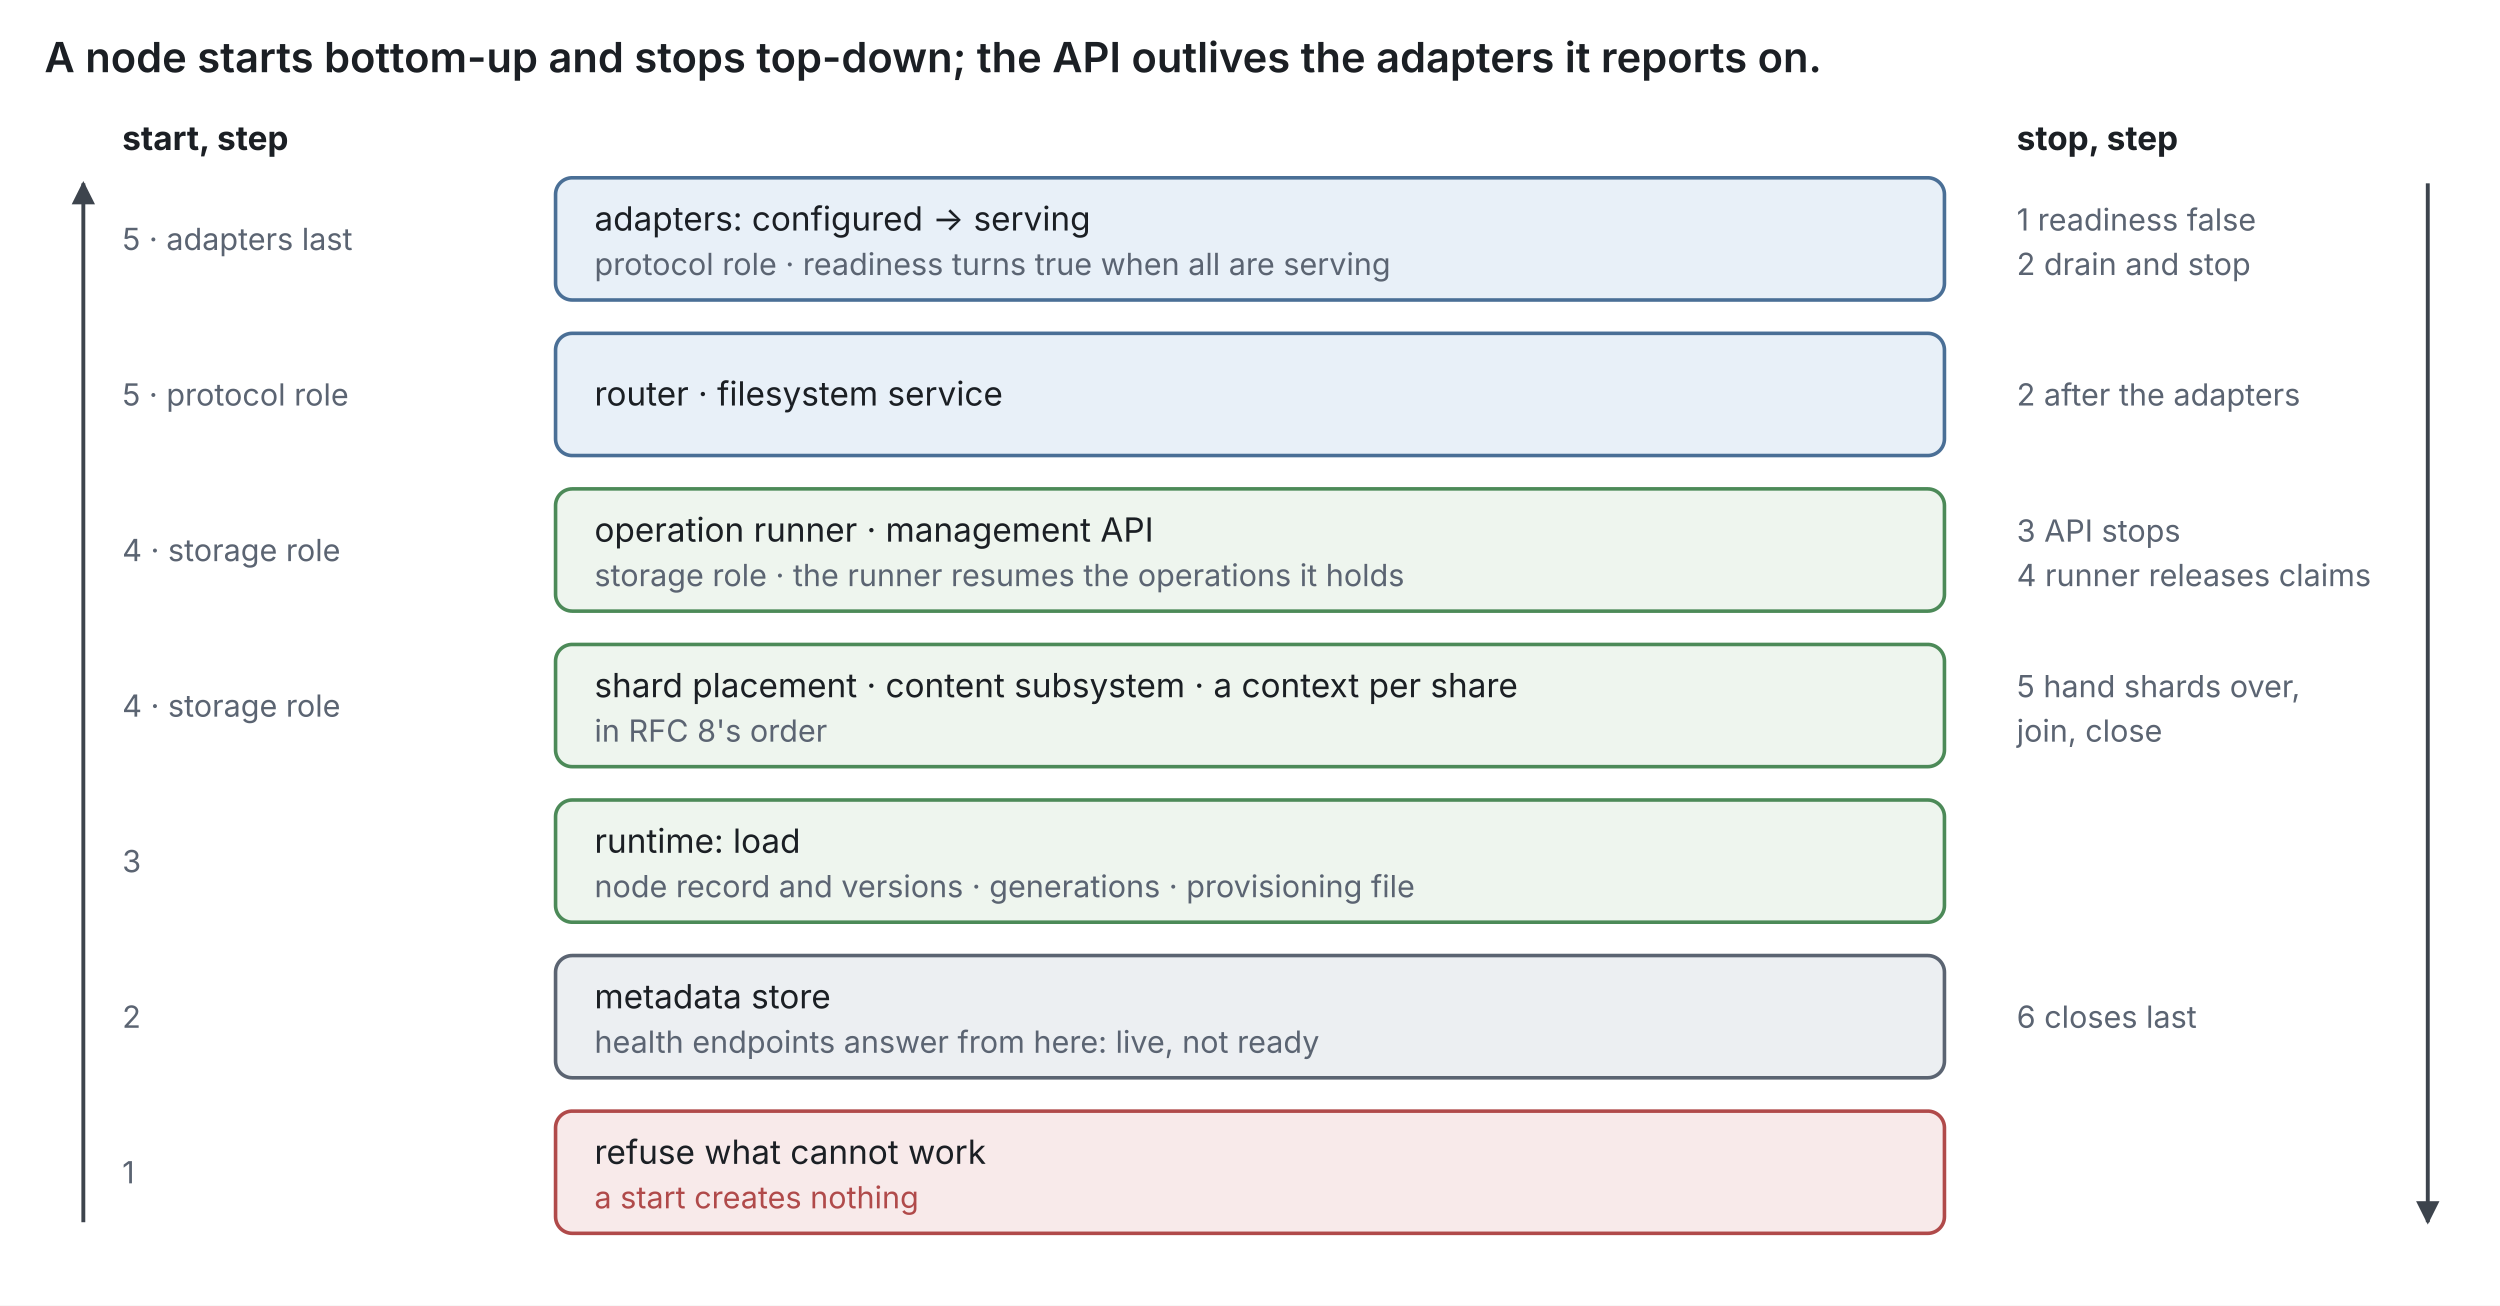
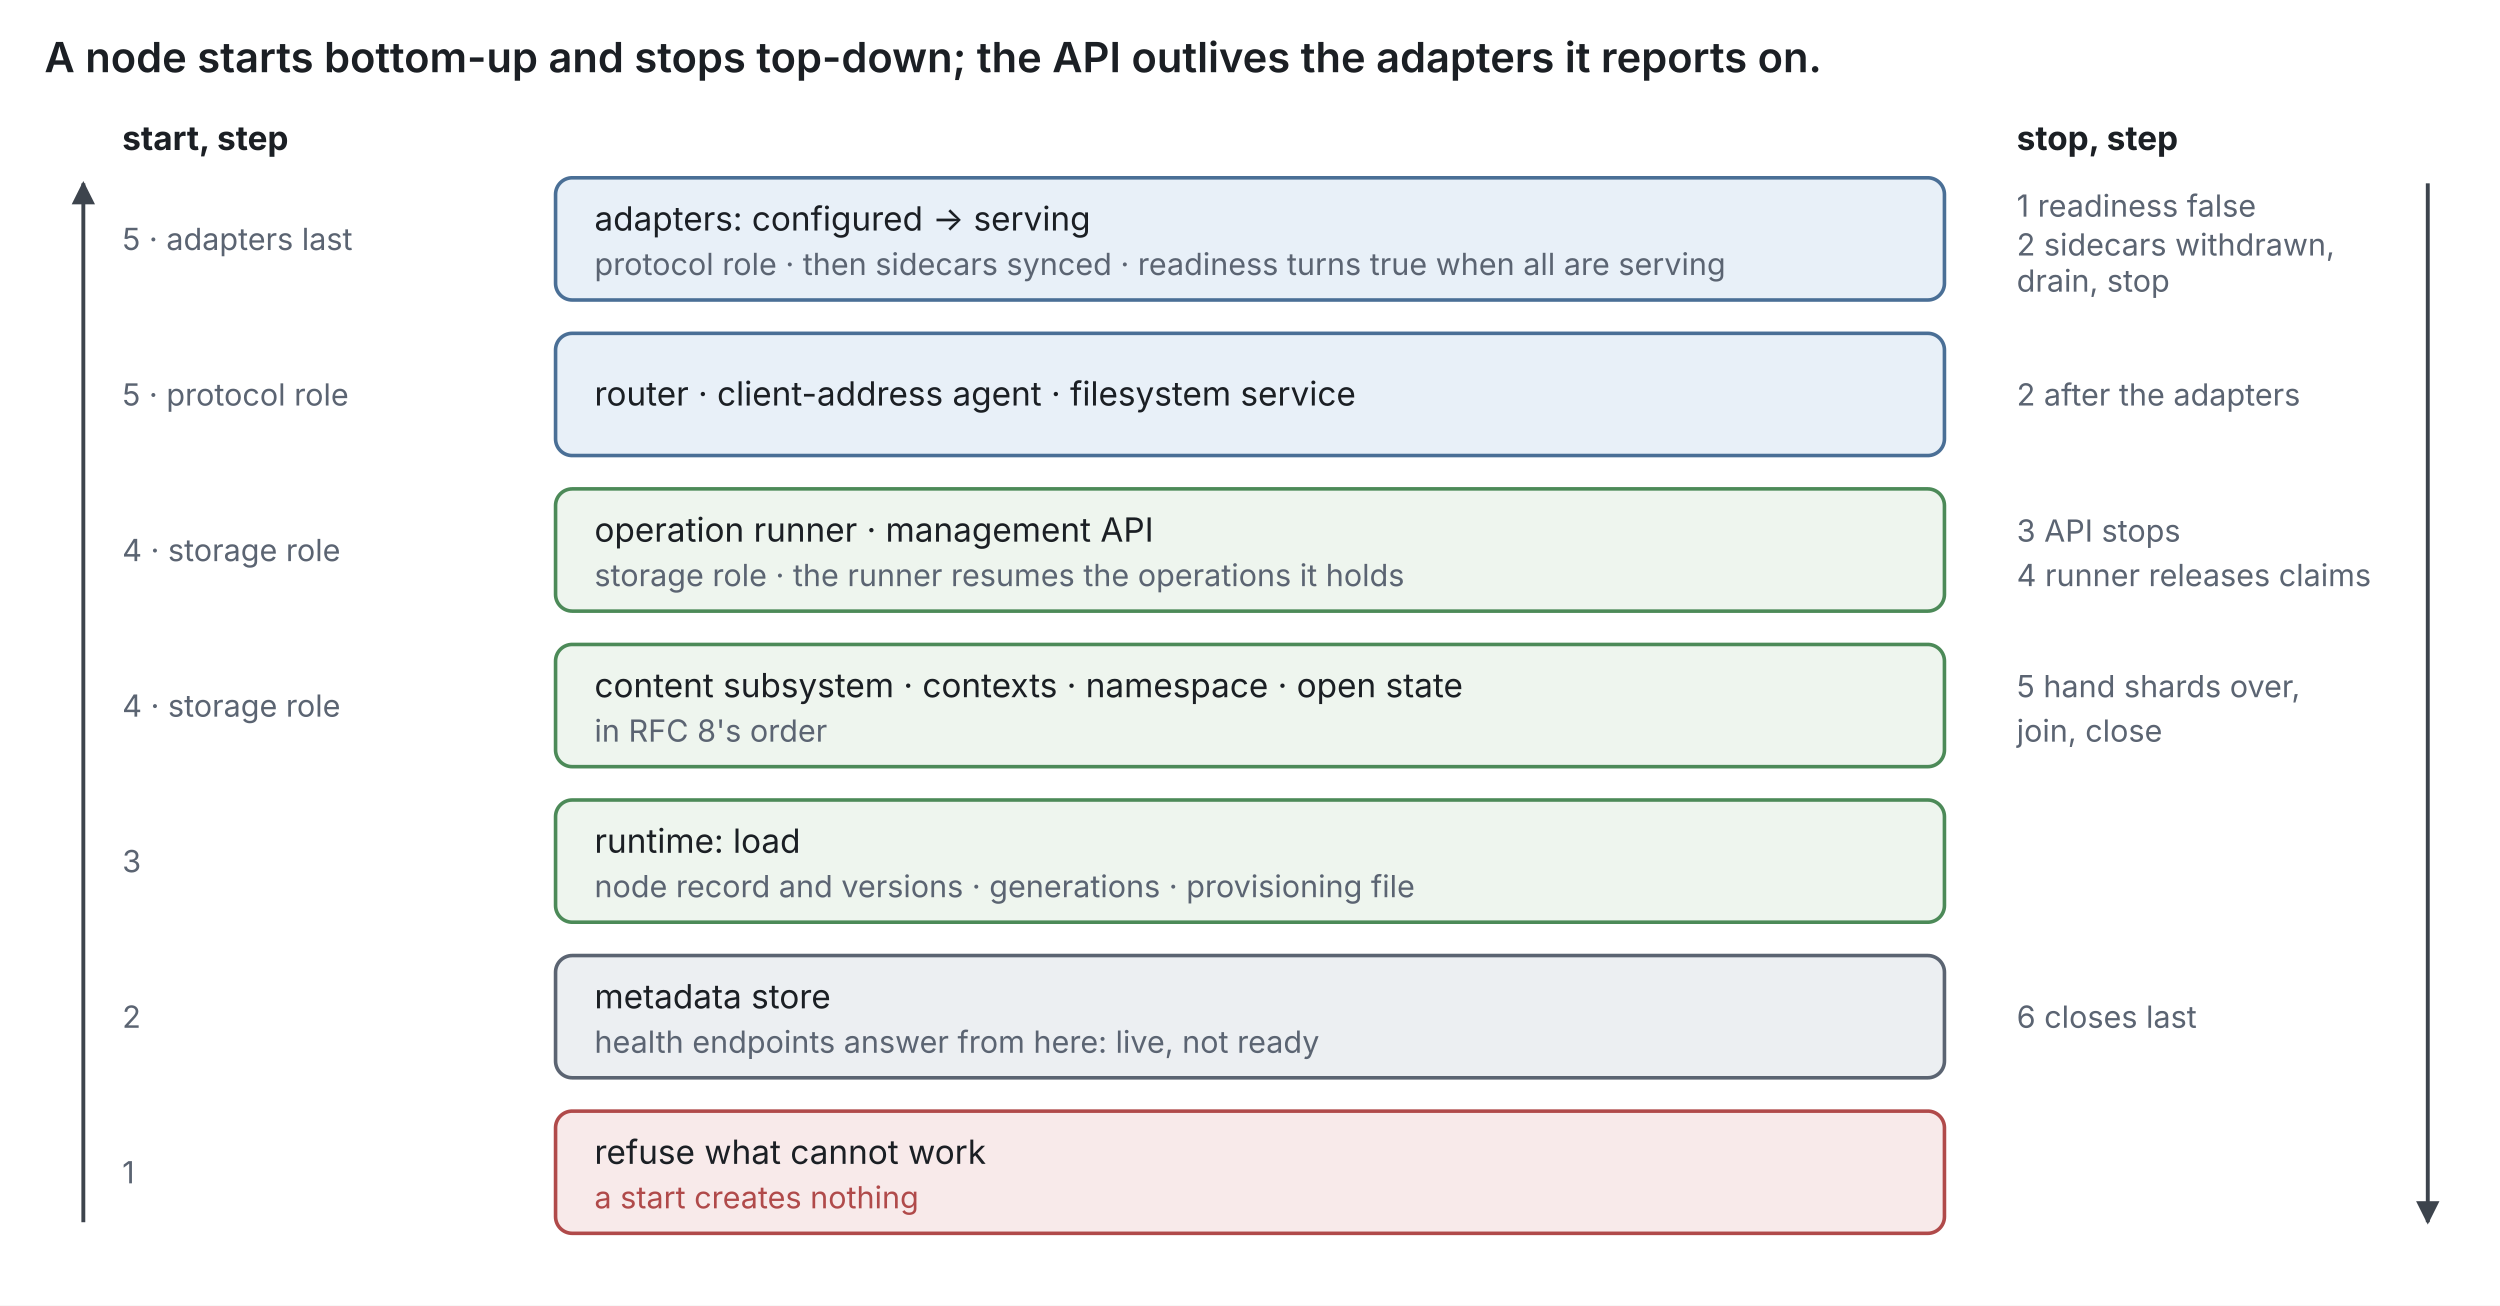
<svg xmlns="http://www.w3.org/2000/svg" viewBox="0 0 900 470" width="900" height="470" font-family="system-ui,-apple-system,Segoe UI,sans-serif">
  <defs>
    <marker id="a" viewBox="0 0 10 10" refX="9" refY="5" markerWidth="6" markerHeight="6" orient="auto-start-reverse">
      <path d="M0,0 L10,5 L0,10 z" fill="#3d444d" />
    </marker>
    <style>
      .t{font-size:15px;font-weight:600;fill:#1b1f24}.h{font-size:12px;font-weight:700;fill:#1b1f24}
      .l{font-size:12px;fill:#1b1f24}.s{font-size:11px;fill:#5b6472}.e{font-size:11px;fill:#b04a4a}
      .pr{fill:#e8f0f8;stroke:#4a6f96;stroke-width:1.3}
      .sv{fill:#eef5ee;stroke:#4c8a58;stroke-width:1.3}
      .st{fill:#eceff2;stroke:#5b6472;stroke-width:1.3}
      .bad{fill:#f8eaea;stroke:#b04a4a;stroke-width:1.3}
      .ln{stroke:#3d444d;stroke-width:1.4;fill:none;marker-end:url(#a)}
    </style>
  </defs>
  <rect width="900" height="470" fill="#ffffff" />
  <text x="16" y="26" class="t">A node starts bottom-up and stops top-down; the API outlives the adapters it reports on.</text>
  <text x="44" y="54" class="h">start, step</text>
  <text x="726" y="54" class="h">stop, step</text>
  <path d="M30,440 L30,66" class="ln" />
  <path d="M874,66 L874,440" class="ln" />
  <rect x="200" y="64" width="500" height="44" rx="6" class="pr" />
  <text x="214" y="83" class="l">adapters: configured → serving</text>
-   <text x="214" y="99" class="s">protocol role · readiness turns true when all are serving</text>
+   <text x="214" y="99" class="s">protocol role · then sidecars synced · readiness turns true when all are serving</text>
  <text x="44" y="90" class="s">5 · adapters last</text>
-   <text x="726" y="83" class="s">1 readiness false</text>
-   <text x="726" y="99" class="s">2 drain and stop</text>
+   <text x="726" y="78" class="s">1 readiness false</text>
+   <text x="726" y="92" class="s">2 sidecars withdrawn,</text>
+   <text x="726" y="105" class="s">drain, stop</text>
  <rect x="200" y="120" width="500" height="44" rx="6" class="pr" />
-   <text x="214" y="146" class="l">router · filesystem service</text>
+   <text x="214" y="146" class="l">router · client-address agent · filesystem service</text>
  <text x="44" y="146" class="s">5 · protocol role</text>
  <text x="726" y="146" class="s">2 after the adapters</text>
  <rect x="200" y="176" width="500" height="44" rx="6" class="sv" />
  <text x="214" y="195" class="l">operation runner · management API</text>
  <text x="214" y="211" class="s">storage role · the runner resumes the operations it holds</text>
  <text x="44" y="202" class="s">4 · storage role</text>
  <text x="726" y="195" class="s">3 API stops</text>
  <text x="726" y="211" class="s">4 runner releases claims</text>
  <rect x="200" y="232" width="500" height="44" rx="6" class="sv" />
-   <text x="214" y="251" class="l">shard placement · content subsystem · a context per share</text>
+   <text x="214" y="251" class="l">content subsystem · contexts · namespace · open state</text>
  <text x="214" y="267" class="s">in RFC 8's order</text>
  <text x="44" y="258" class="s">4 · storage role</text>
  <text x="726" y="251" class="s">5 hand shards over,</text>
  <text x="726" y="267" class="s">join, close</text>
  <rect x="200" y="288" width="500" height="44" rx="6" class="sv" />
  <text x="214" y="307" class="l">runtime: load</text>
  <text x="214" y="323" class="s">node record and versions · generations · provisioning file</text>
  <text x="44" y="314" class="s">3</text>
  <rect x="200" y="344" width="500" height="44" rx="6" class="st" />
  <text x="214" y="363" class="l">metadata store</text>
  <text x="214" y="379" class="s">health endpoints answer from here: live, not ready</text>
  <text x="44" y="370" class="s">2</text>
  <text x="726" y="370" class="s">6 closes last</text>
  <rect x="200" y="400" width="500" height="44" rx="6" class="bad" />
  <text x="214" y="419" class="l">refuse what cannot work</text>
  <text x="214" y="435" class="e">a start creates nothing</text>
  <text x="44" y="426" class="s">1</text>
</svg>
